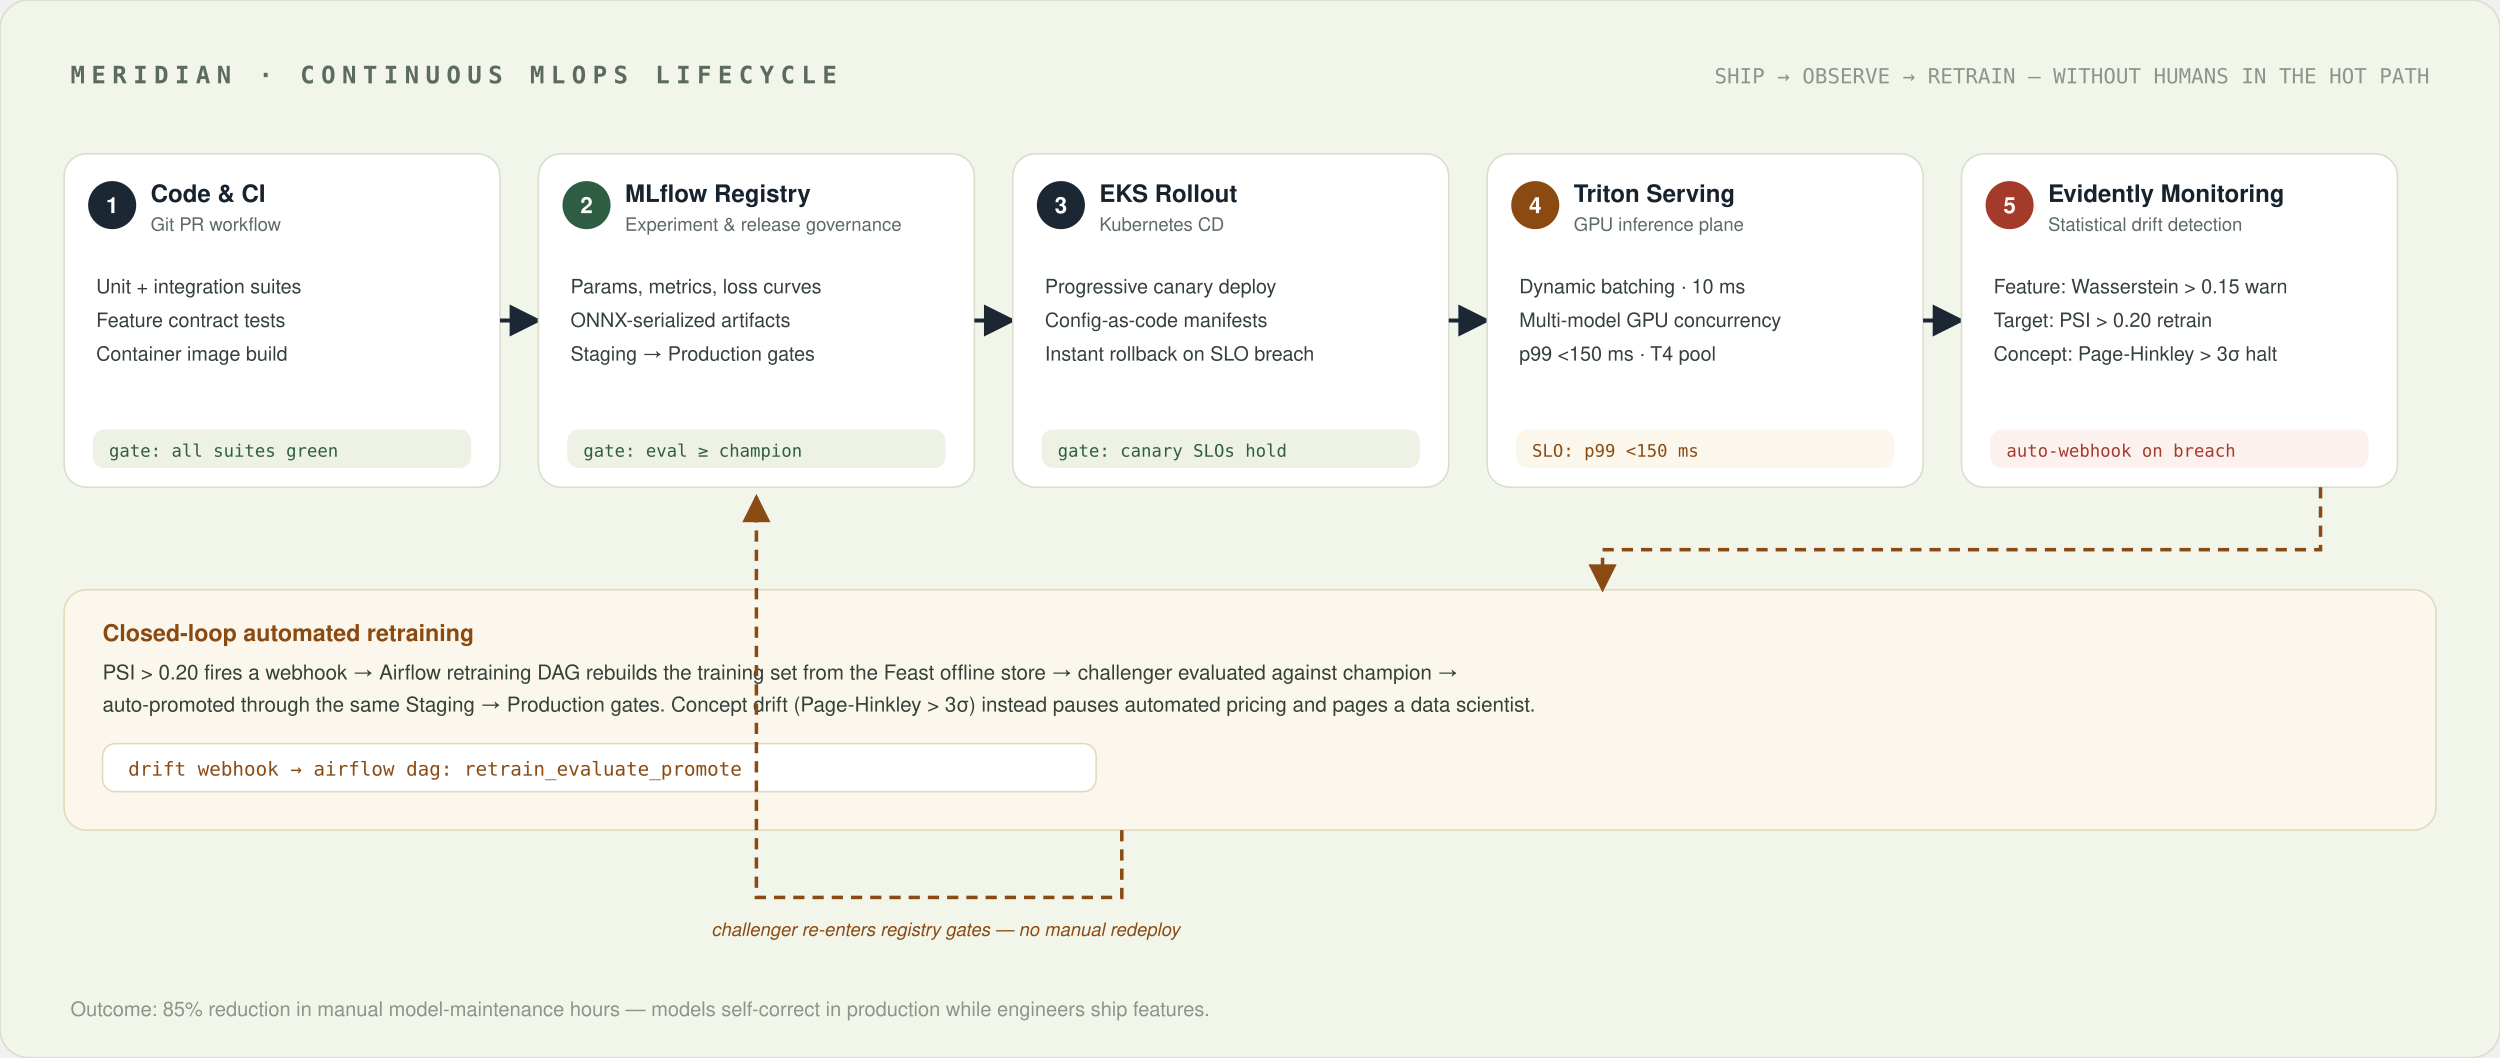
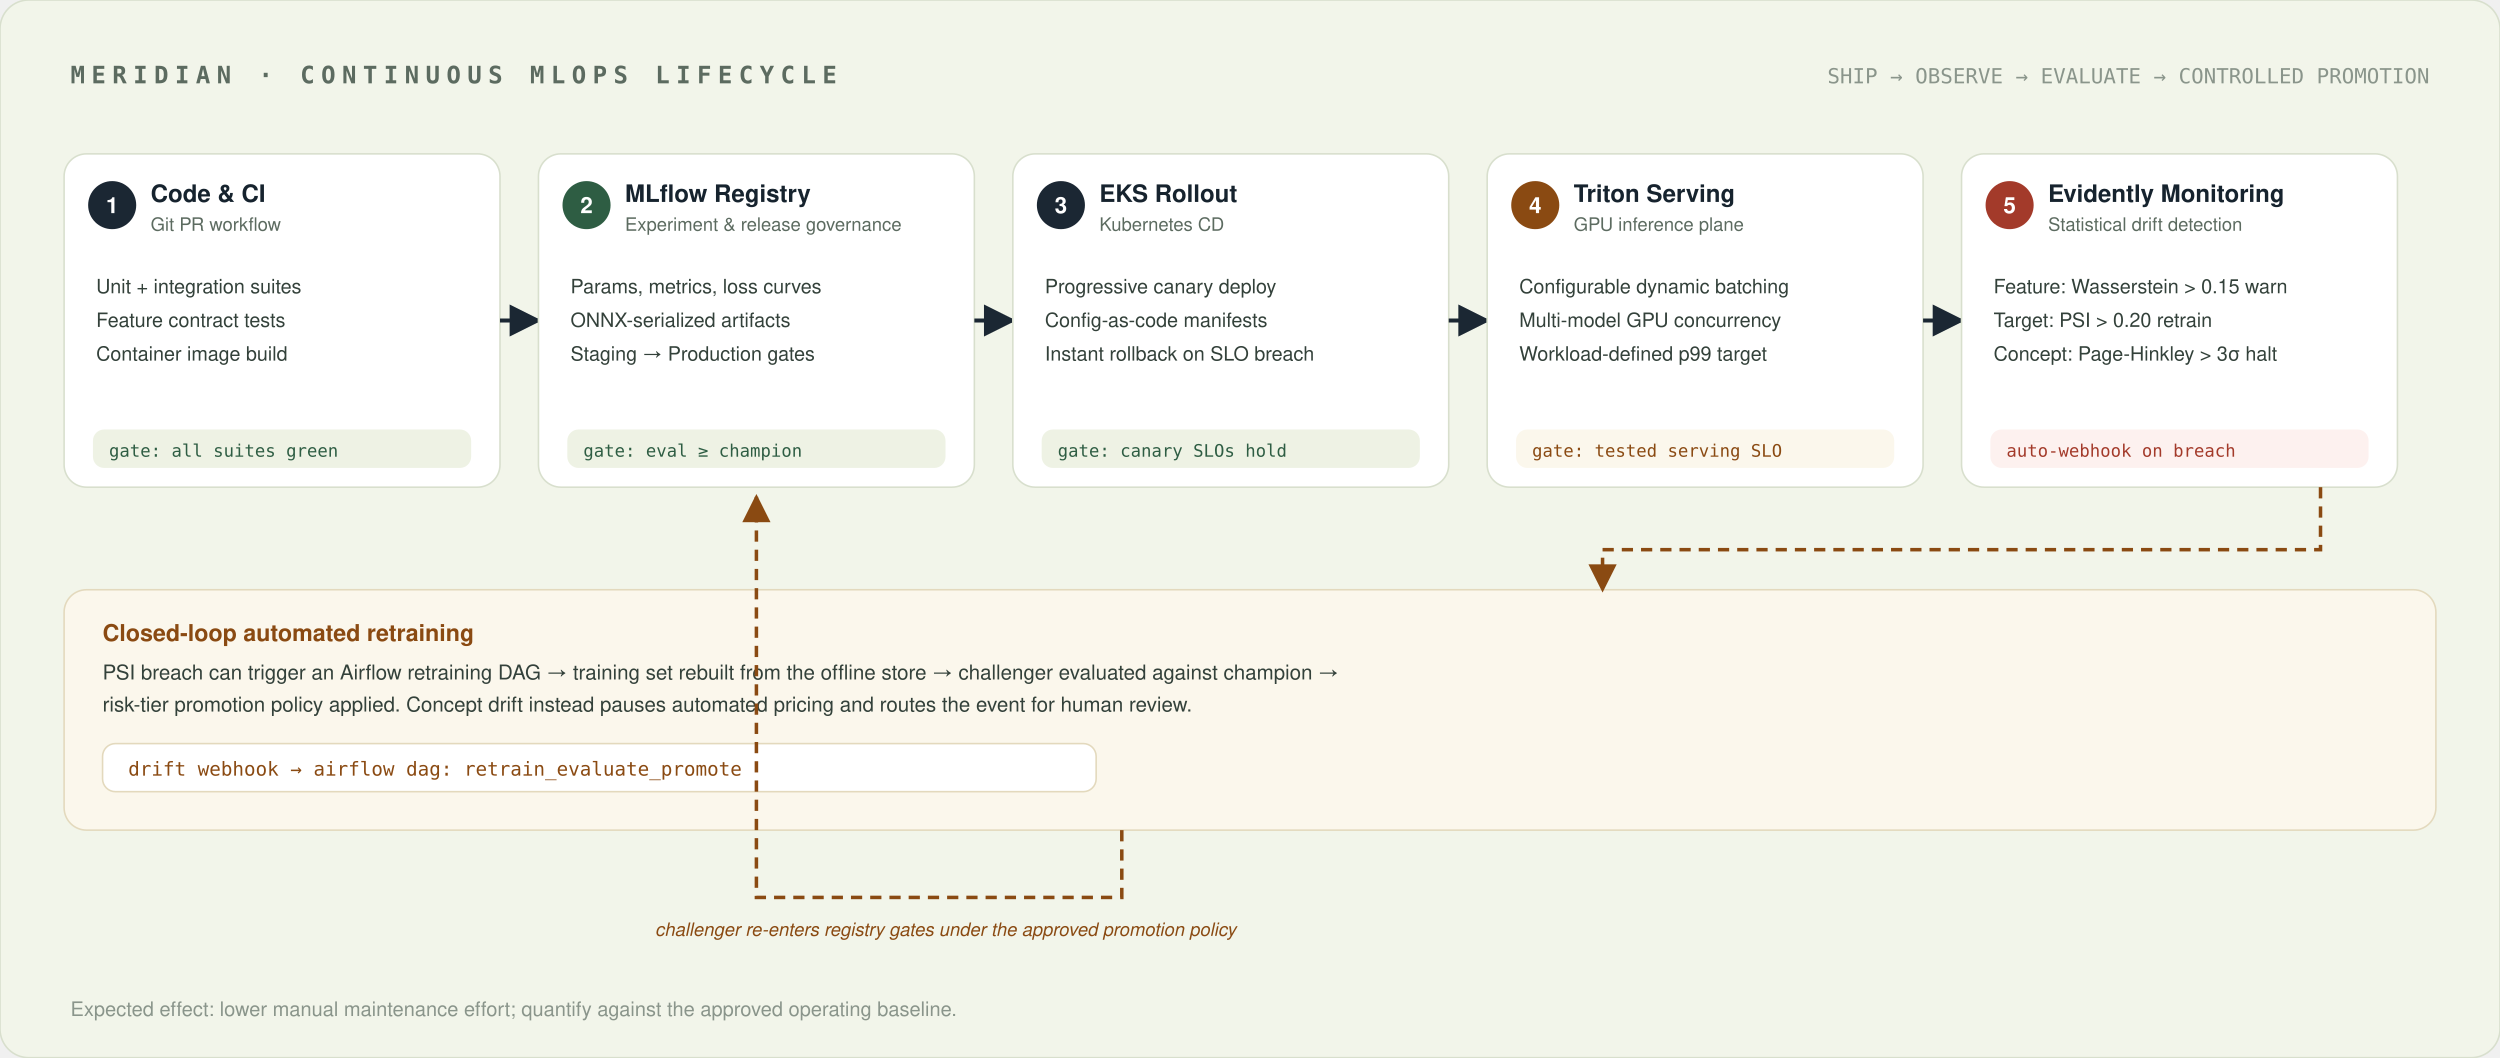
<svg xmlns="http://www.w3.org/2000/svg" viewBox="0 0 1560 660" font-family="IBM Plex Sans, -apple-system, Segoe UI, Helvetica, Arial, sans-serif">
  <defs>
    <marker id="arr" viewBox="0 0 10 10" refX="9" refY="5" markerWidth="8" markerHeight="8" orient="auto-start-reverse">
      <path d="M0,0 L10,5 L0,10 z" fill="#1b2733" />
    </marker>
    <marker id="arrg" viewBox="0 0 10 10" refX="9" refY="5" markerWidth="8" markerHeight="8" orient="auto-start-reverse">
      <path d="M0,0 L10,5 L0,10 z" fill="#2e5d43" />
    </marker>
    <marker id="arra" viewBox="0 0 10 10" refX="9" refY="5" markerWidth="8" markerHeight="8" orient="auto-start-reverse">
      <path d="M0,0 L10,5 L0,10 z" fill="#8a4a12" />
    </marker>
  </defs>
  <rect x="0" y="0" width="1560" height="660" rx="18" fill="#f2f5ea" stroke="#d8dfcd" />
  <text x="44" y="52" font-size="15" letter-spacing="4" fill="#5c6b60" font-family="IBM Plex Mono, ui-monospace, Menlo, monospace" font-weight="600">MERIDIAN · CONTINUOUS MLOPS LIFECYCLE</text>
-   <text x="1516" y="52" text-anchor="end" font-size="13" fill="#8a958b" font-family="IBM Plex Mono, ui-monospace, Menlo, monospace">SHIP → OBSERVE → RETRAIN — WITHOUT HUMANS IN THE HOT PATH</text>
+   <text x="1516" y="52" text-anchor="end" font-size="13" fill="#8a958b" font-family="IBM Plex Mono, ui-monospace, Menlo, monospace">SHIP → OBSERVE → EVALUATE → CONTROLLED PROMOTION</text>
  <rect x="40" y="96" width="272" height="208" rx="14" fill="#ffffff" stroke="#d8dfcd" />
  <circle cx="70" cy="128" r="15" fill="#1b2733" />
  <text x="70" y="133" text-anchor="middle" font-size="14" font-weight="700" fill="#ffffff">1</text>
  <text x="94" y="126" font-size="15" font-weight="700" fill="#16232e">Code &amp; CI</text>
  <text x="94" y="144" font-size="11.5" fill="#5c6b60">Git PR workflow</text>
  <text x="60" y="183" font-size="12.3" fill="#33413a">Unit + integration suites</text>
  <text x="60" y="204" font-size="12.3" fill="#33413a">Feature contract tests</text>
  <text x="60" y="225" font-size="12.3" fill="#33413a">Container image build</text>
  <rect x="58" y="268" width="236" height="24" rx="7" fill="#eef2e4" />
  <text x="68" y="285" font-size="10.8" fill="#2e5d43" font-family="IBM Plex Mono, ui-monospace, Menlo, monospace">gate: all suites green</text>
  <line x1="312" y1="200.0" x2="336" y2="200.0" stroke="#1b2733" stroke-width="2.5" marker-end="url(#arr)" />
  <rect x="336" y="96" width="272" height="208" rx="14" fill="#ffffff" stroke="#d8dfcd" />
  <circle cx="366" cy="128" r="15" fill="#2e5d43" />
  <text x="366" y="133" text-anchor="middle" font-size="14" font-weight="700" fill="#ffffff">2</text>
  <text x="390" y="126" font-size="15" font-weight="700" fill="#16232e">MLflow Registry</text>
  <text x="390" y="144" font-size="11.5" fill="#5c6b60">Experiment &amp; release governance</text>
  <text x="356" y="183" font-size="12.3" fill="#33413a">Params, metrics, loss curves</text>
  <text x="356" y="204" font-size="12.3" fill="#33413a">ONNX-serialized artifacts</text>
  <text x="356" y="225" font-size="12.3" fill="#33413a">Staging → Production gates</text>
  <rect x="354" y="268" width="236" height="24" rx="7" fill="#eef2e4" />
  <text x="364" y="285" font-size="10.8" fill="#2e5d43" font-family="IBM Plex Mono, ui-monospace, Menlo, monospace">gate: eval ≥ champion</text>
  <line x1="608" y1="200.0" x2="632" y2="200.0" stroke="#1b2733" stroke-width="2.5" marker-end="url(#arr)" />
  <rect x="632" y="96" width="272" height="208" rx="14" fill="#ffffff" stroke="#d8dfcd" />
  <circle cx="662" cy="128" r="15" fill="#1b2733" />
  <text x="662" y="133" text-anchor="middle" font-size="14" font-weight="700" fill="#ffffff">3</text>
  <text x="686" y="126" font-size="15" font-weight="700" fill="#16232e">EKS Rollout</text>
  <text x="686" y="144" font-size="11.5" fill="#5c6b60">Kubernetes CD</text>
  <text x="652" y="183" font-size="12.3" fill="#33413a">Progressive canary deploy</text>
  <text x="652" y="204" font-size="12.3" fill="#33413a">Config-as-code manifests</text>
  <text x="652" y="225" font-size="12.3" fill="#33413a">Instant rollback on SLO breach</text>
  <rect x="650" y="268" width="236" height="24" rx="7" fill="#eef2e4" />
  <text x="660" y="285" font-size="10.8" fill="#2e5d43" font-family="IBM Plex Mono, ui-monospace, Menlo, monospace">gate: canary SLOs hold</text>
  <line x1="904" y1="200.0" x2="928" y2="200.0" stroke="#1b2733" stroke-width="2.5" marker-end="url(#arr)" />
  <rect x="928" y="96" width="272" height="208" rx="14" fill="#ffffff" stroke="#d8dfcd" />
  <circle cx="958" cy="128" r="15" fill="#8a4a12" />
  <text x="958" y="133" text-anchor="middle" font-size="14" font-weight="700" fill="#ffffff">4</text>
  <text x="982" y="126" font-size="15" font-weight="700" fill="#16232e">Triton Serving</text>
  <text x="982" y="144" font-size="11.5" fill="#5c6b60">GPU inference plane</text>
-   <text x="948" y="183" font-size="12.3" fill="#33413a">Dynamic batching · 10 ms</text>
+   <text x="948" y="183" font-size="12.3" fill="#33413a">Configurable dynamic batching</text>
  <text x="948" y="204" font-size="12.3" fill="#33413a">Multi-model GPU concurrency</text>
-   <text x="948" y="225" font-size="12.3" fill="#33413a">p99 &lt;150 ms · T4 pool</text>
+   <text x="948" y="225" font-size="12.3" fill="#33413a">Workload-defined p99 target</text>
  <rect x="946" y="268" width="236" height="24" rx="7" fill="#fbf7ec" />
-   <text x="956" y="285" font-size="10.8" fill="#8a4a12" font-family="IBM Plex Mono, ui-monospace, Menlo, monospace">SLO: p99 &lt;150 ms</text>
+   <text x="956" y="285" font-size="10.8" fill="#8a4a12" font-family="IBM Plex Mono, ui-monospace, Menlo, monospace">gate: tested serving SLO</text>
  <line x1="1200" y1="200.0" x2="1224" y2="200.0" stroke="#1b2733" stroke-width="2.5" marker-end="url(#arr)" />
  <rect x="1224" y="96" width="272" height="208" rx="14" fill="#ffffff" stroke="#d8dfcd" />
  <circle cx="1254" cy="128" r="15" fill="#a33a2a" />
  <text x="1254" y="133" text-anchor="middle" font-size="14" font-weight="700" fill="#ffffff">5</text>
  <text x="1278" y="126" font-size="15" font-weight="700" fill="#16232e">Evidently Monitoring</text>
  <text x="1278" y="144" font-size="11.5" fill="#5c6b60">Statistical drift detection</text>
  <text x="1244" y="183" font-size="12.3" fill="#33413a">Feature: Wasserstein &gt; 0.15 warn</text>
  <text x="1244" y="204" font-size="12.3" fill="#33413a">Target: PSI &gt; 0.20 retrain</text>
  <text x="1244" y="225" font-size="12.3" fill="#33413a">Concept: Page-Hinkley &gt; 3σ halt</text>
  <rect x="1242" y="268" width="236" height="24" rx="7" fill="#fdf1ef" />
  <text x="1252" y="285" font-size="10.8" fill="#a33a2a" font-family="IBM Plex Mono, ui-monospace, Menlo, monospace">auto-webhook on breach</text>
  <rect x="40" y="368" width="1480" height="150" rx="14" fill="#fbf7ec" stroke="#e3d9bd" />
  <text x="64" y="400" font-size="14.5" font-weight="700" fill="#8a4a12">Closed-loop automated retraining</text>
-   <text x="64" y="424" font-size="12.8" fill="#33413a">PSI &gt; 0.20 fires a webhook → Airflow retraining DAG rebuilds the training set from the Feast offline store → challenger evaluated against champion →</text>
-   <text x="64" y="444" font-size="12.8" fill="#33413a">auto-promoted through the same Staging → Production gates. Concept drift (Page-Hinkley &gt; 3σ) instead pauses automated pricing and pages a data scientist.</text>
+   <text x="64" y="424" font-size="12.8" fill="#33413a">PSI breach can trigger an Airflow retraining DAG → training set rebuilt from the offline store → challenger evaluated against champion →</text>
+   <text x="64" y="444" font-size="12.8" fill="#33413a">risk-tier promotion policy applied. Concept drift instead pauses automated pricing and routes the event for human review.</text>
  <rect x="64" y="464" width="620" height="30" rx="8" fill="#ffffff" stroke="#e3d9bd" />
  <text x="80" y="484" font-size="12" fill="#8a4a12" font-family="IBM Plex Mono, ui-monospace, Menlo, monospace">drift webhook → airflow dag: retrain_evaluate_promote</text>
  <path d="M1448,304 V343 H1000 V368" fill="none" stroke="#8a4a12" stroke-width="2.2" stroke-dasharray="7 5" marker-end="url(#arra)" />
  <path d="M700,518 V560 H472 V310" fill="none" stroke="#8a4a12" stroke-width="2.2" stroke-dasharray="7 5" marker-end="url(#arra)" />
-   <text x="590" y="584" text-anchor="middle" font-size="11.5" fill="#8a4a12" font-style="italic">challenger re-enters registry gates — no manual redeploy</text>
-   <text x="44" y="634" font-size="12.5" fill="#8a958b">Outcome: 85% reduction in manual model-maintenance hours — models self-correct in production while engineers ship features.</text>
+   <text x="590" y="584" text-anchor="middle" font-size="11.5" fill="#8a4a12" font-style="italic">challenger re-enters registry gates under the approved promotion policy</text>
+   <text x="44" y="634" font-size="12.5" fill="#8a958b">Expected effect: lower manual maintenance effort; quantify against the approved operating baseline.</text>
</svg>
